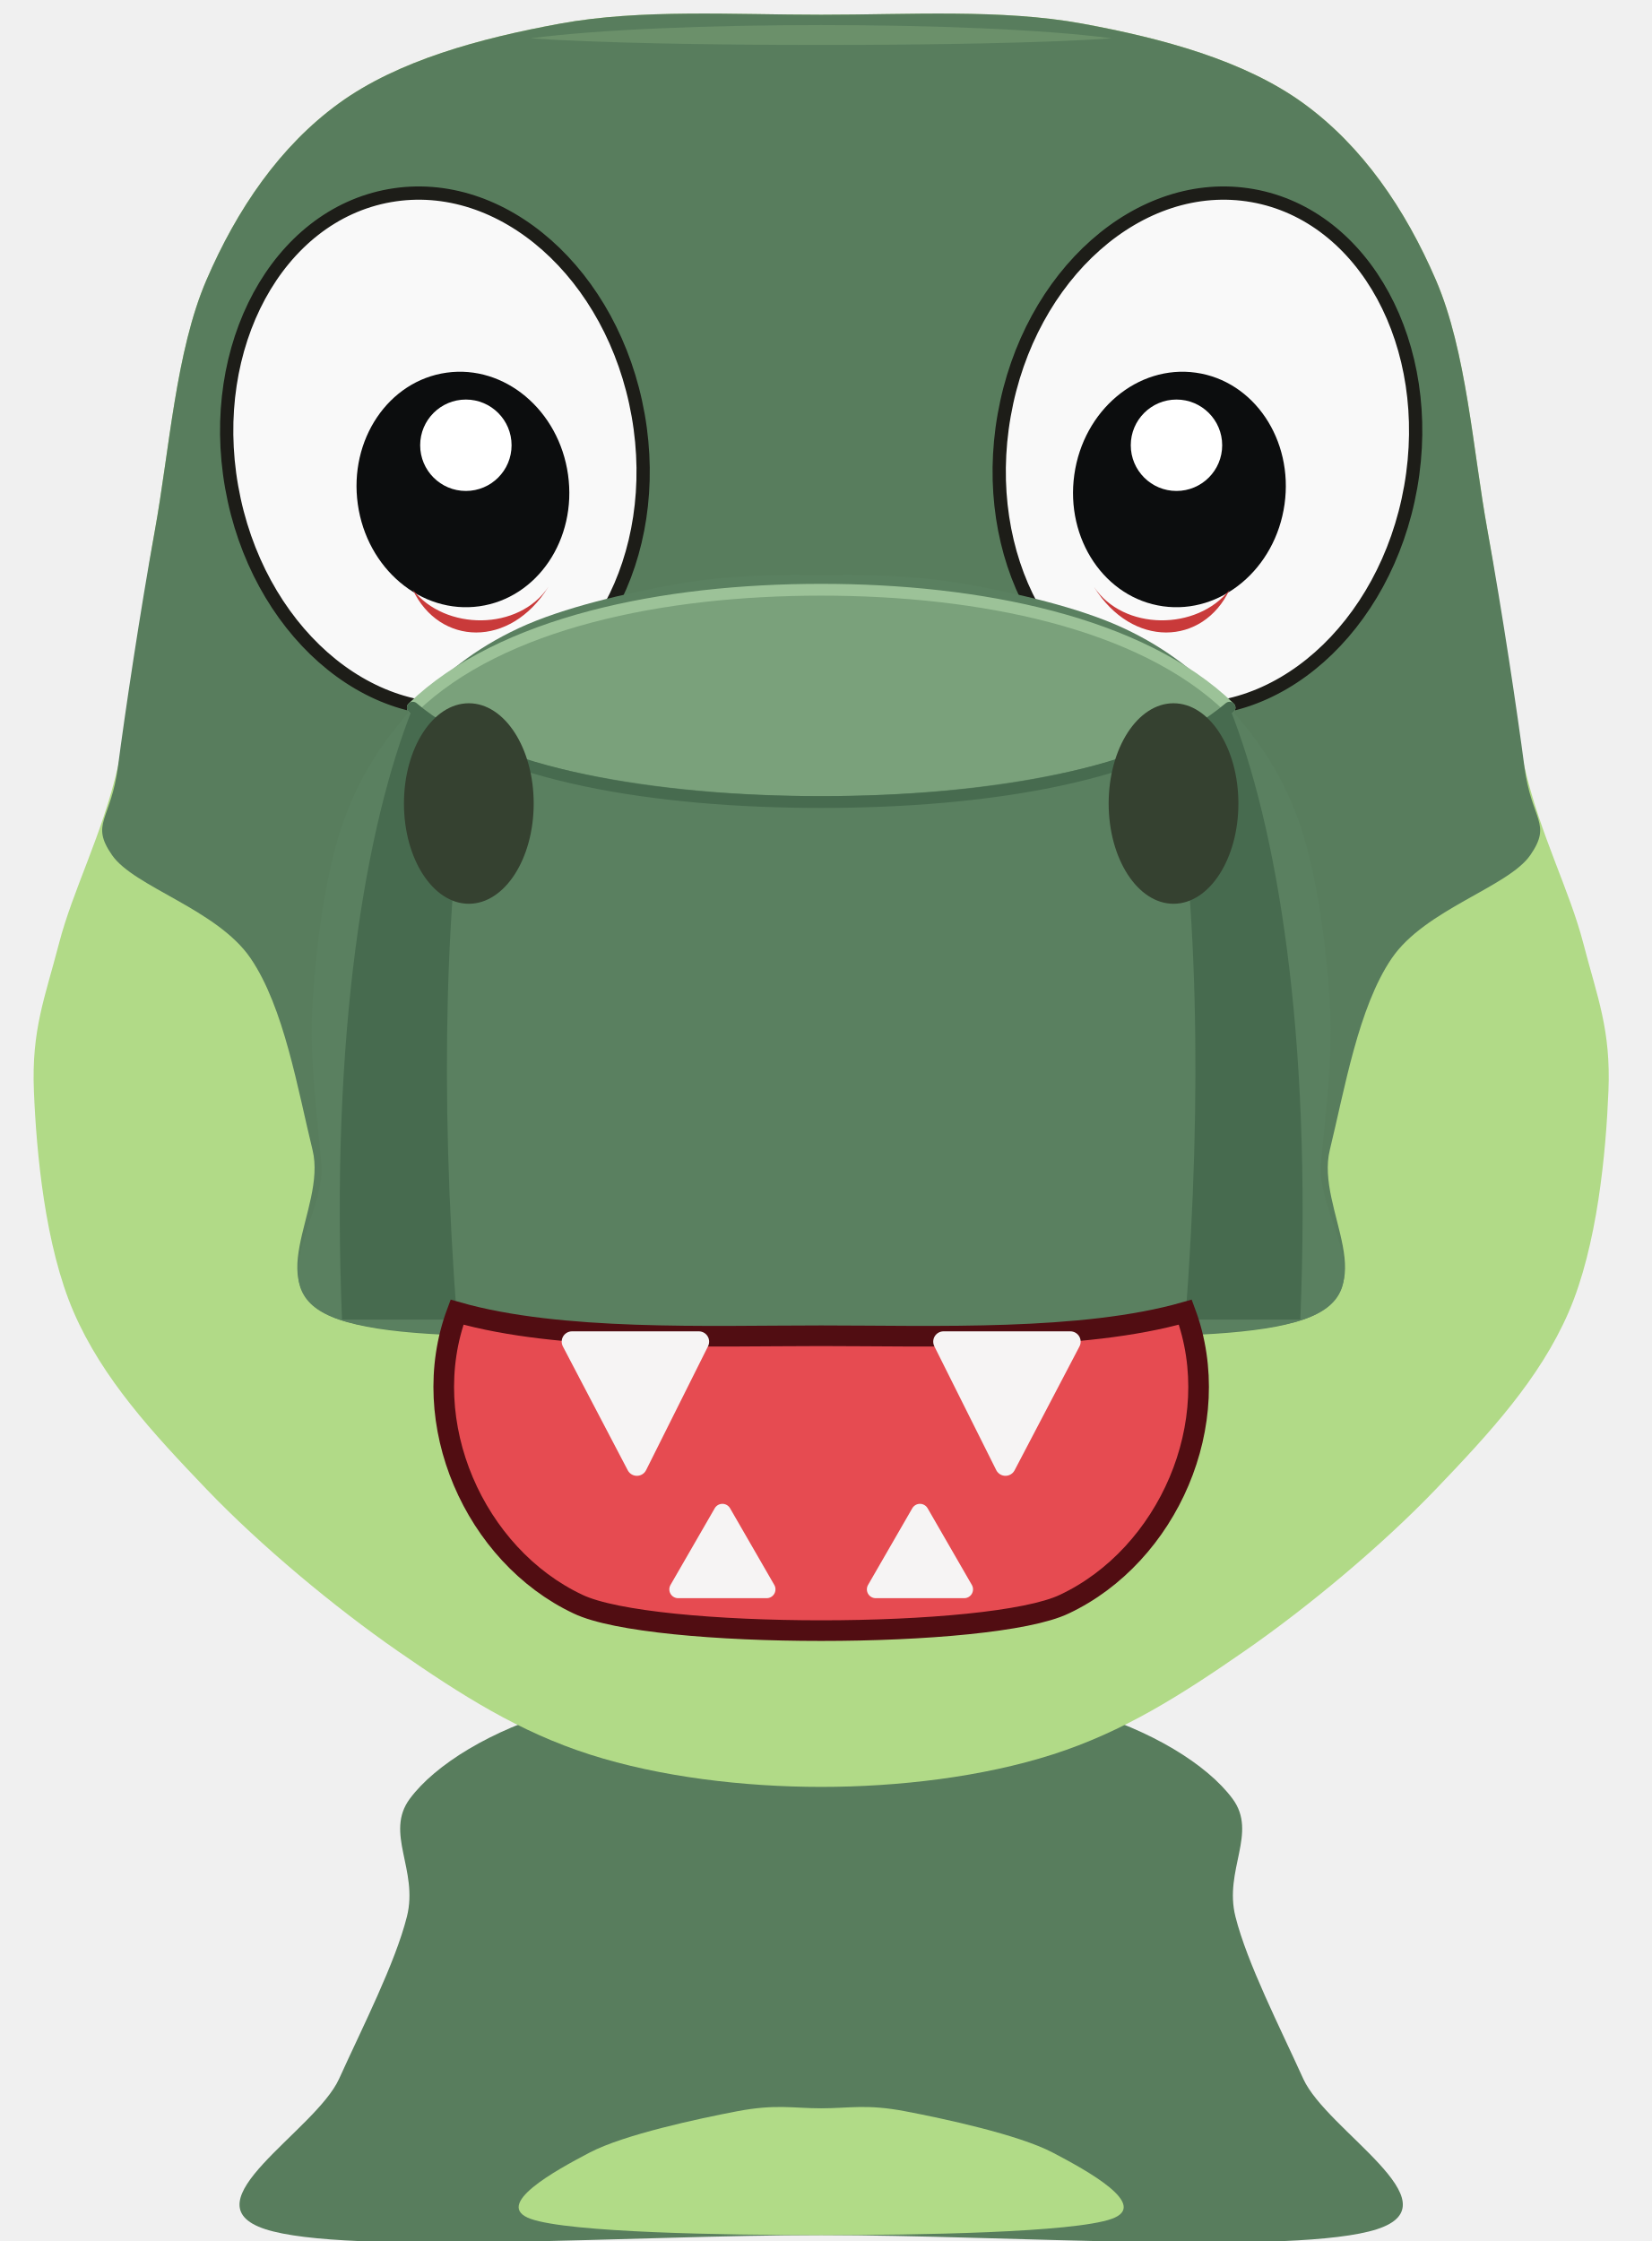
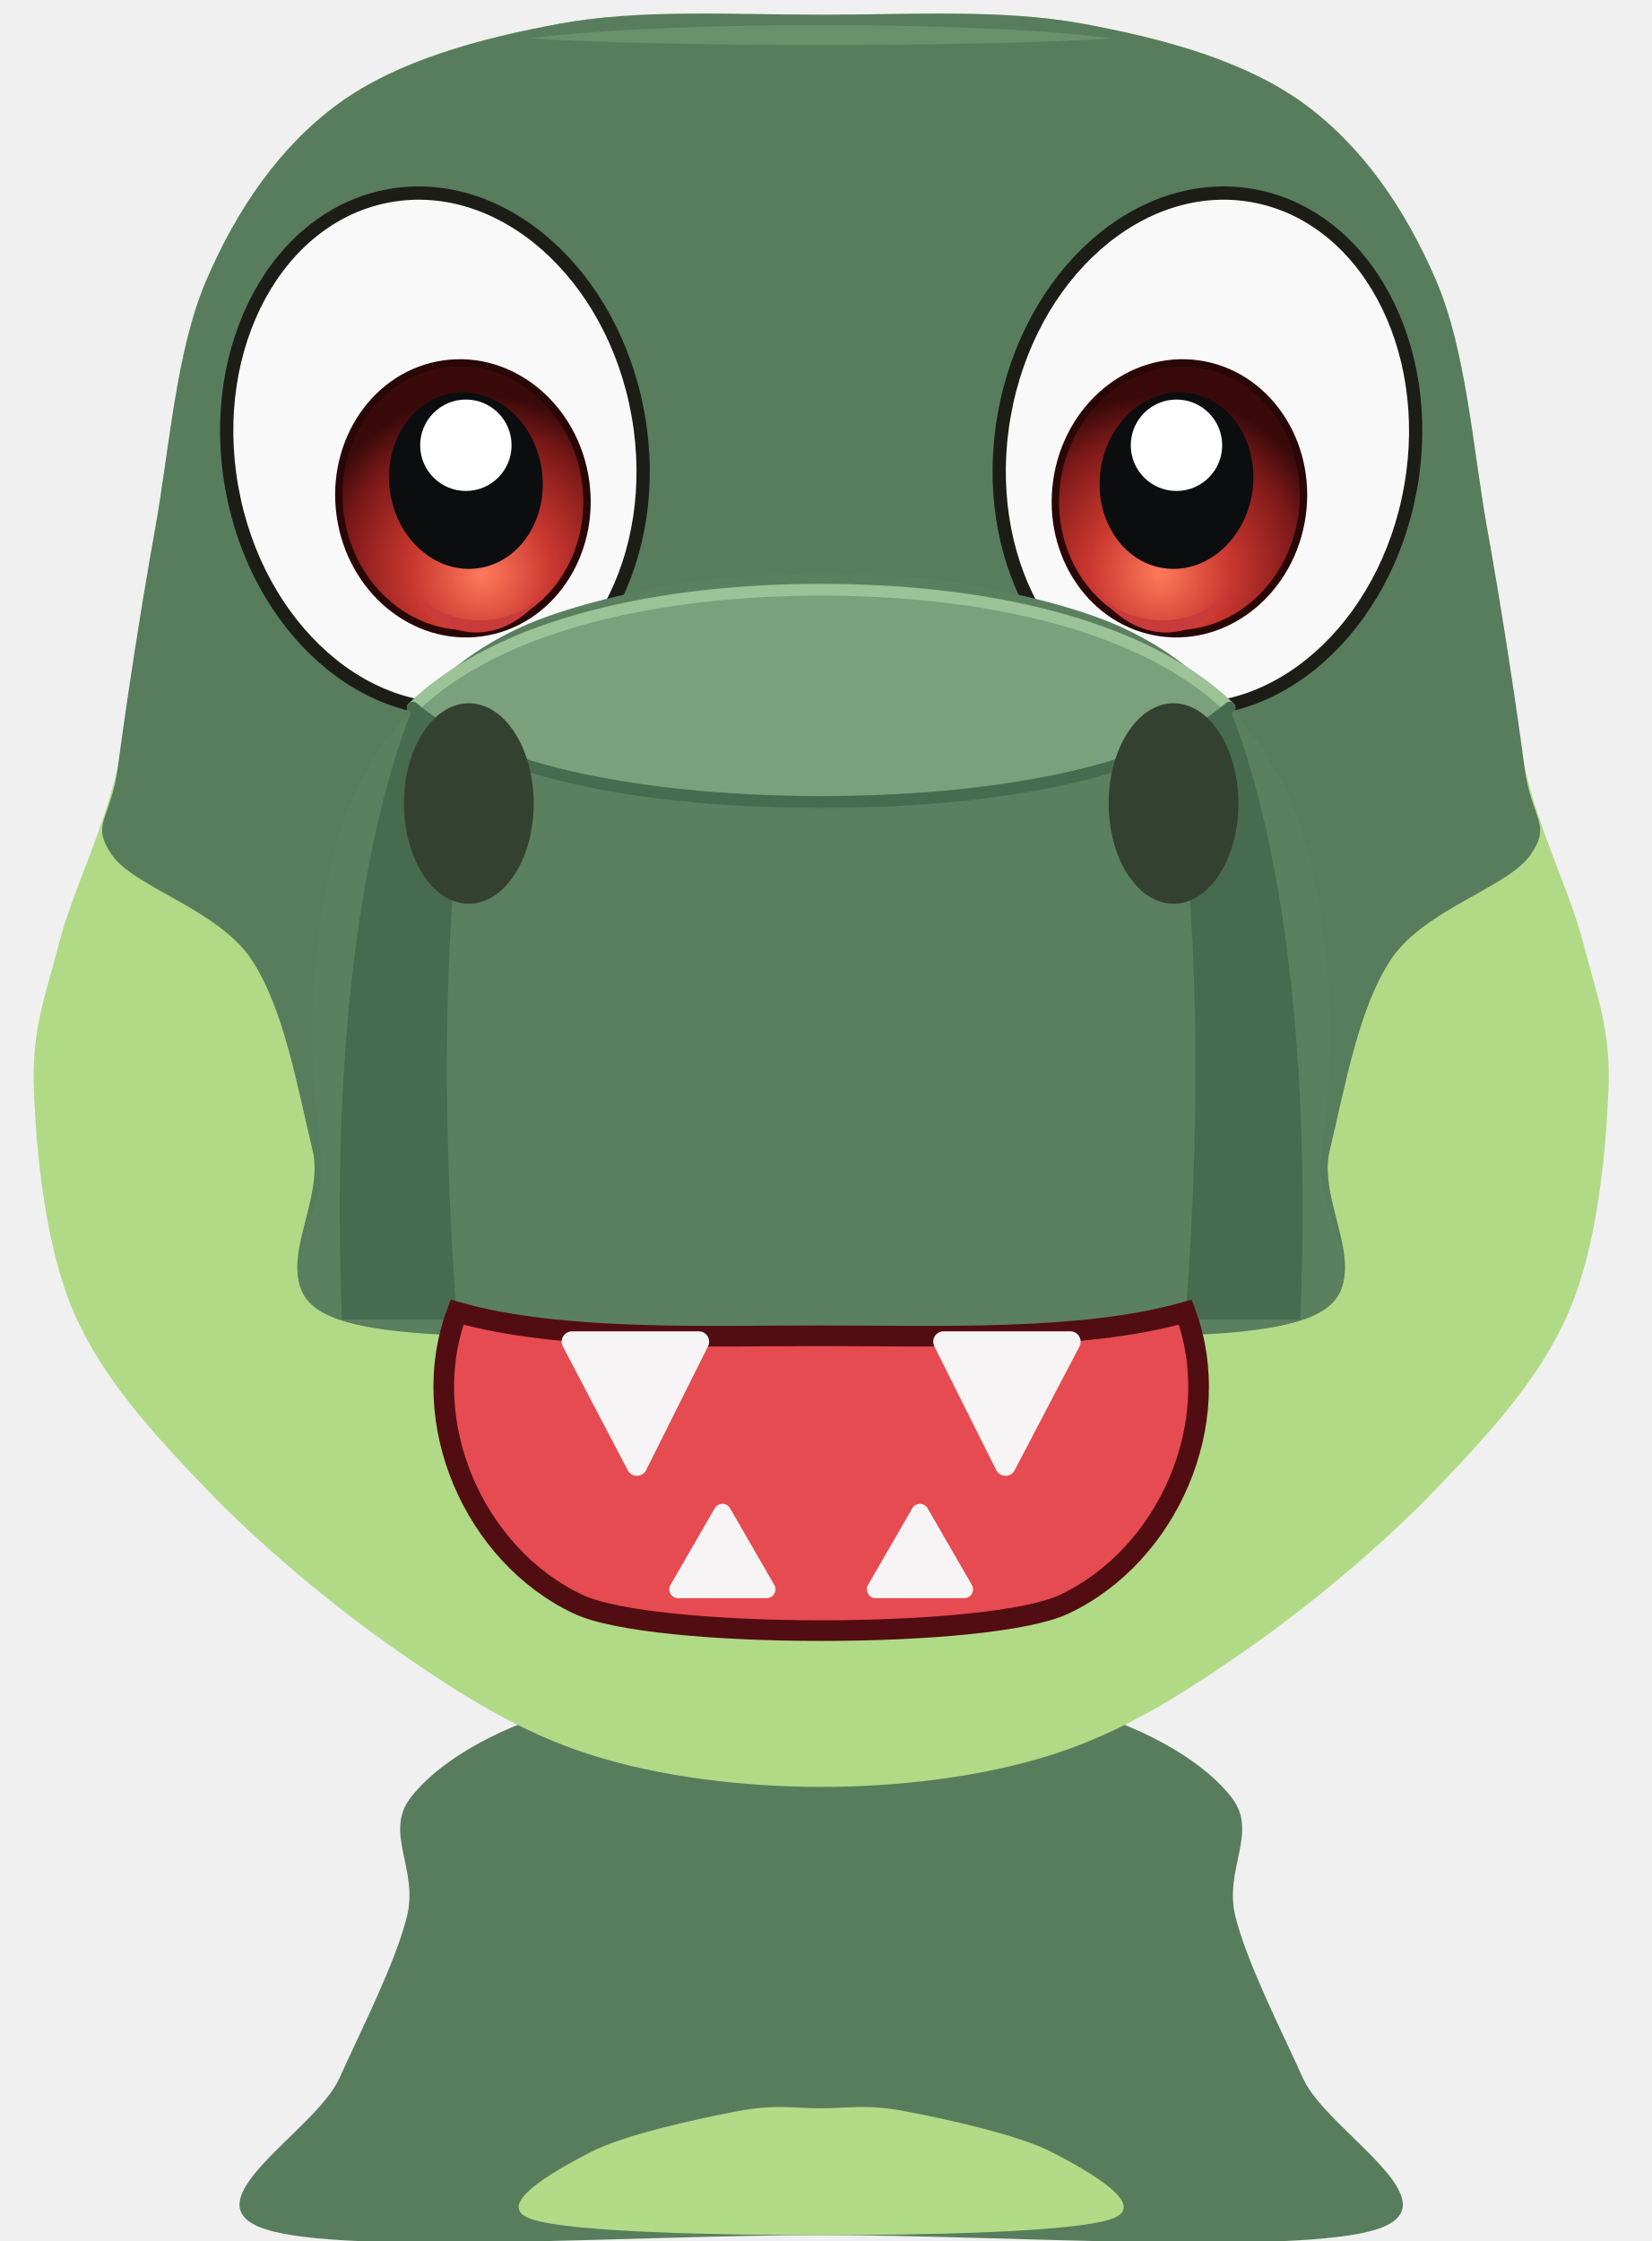
<svg xmlns="http://www.w3.org/2000/svg" viewBox="20 40 1120 1520">
-   <defs />
+   <defs>
+     <radialGradient id="gr-iris-l" gradientUnits="userSpaceOnUse" cx="340" cy="430" r="120">
+       <stop offset="0" stop-color="#ff7a5c" />
+       <stop offset="0.4" stop-color="#c9372f" />
+       <stop offset="0.8" stop-color="#7a1818" />
+       <stop offset="1" stop-color="#3a0a0a" />
+     </radialGradient>
+   </defs>
  <g id="chest">
    <path id="p-chest" d="M577.0 1180.0C518.0 1180.0 446.5 1186.7 400.0 1200.0C353.5 1213.3 315.3 1236.7 298.0 1260.0C280.7 1283.3 304.0 1308.3 296.0 1340.0C288.0 1371.7 266.0 1414.7 250.0 1450.0C234.0 1485.3 145.5 1534.3 200.0 1552.0C254.5 1569.7 451.3 1556.0 577.0 1556.0C702.7 1556.0 899.5 1569.7 954.0 1552.0C1008.5 1534.3 920.0 1485.3 904.0 1450.0C888.0 1414.7 866.0 1371.7 858.0 1340.0C850.0 1308.3 873.3 1283.3 856.0 1260.0C838.7 1236.7 800.5 1213.3 754.0 1200.0C707.5 1186.7 636.0 1180.0 577.0 1180.0Z" fill="#587d5d" />
  </g>
  <g id="belly">
    <path id="p-belly" d="M577.0 1470.0C558.0 1470.0 546.2 1467.0 520.0 1472.0C493.8 1477.0 443.3 1487.8 420.0 1500.0C396.7 1512.2 353.8 1535.7 380.0 1545.0C406.2 1554.3 511.3 1556.0 577.0 1556.0C642.7 1556.0 747.8 1554.3 774.0 1545.0C800.2 1535.7 757.3 1512.2 734.0 1500.0C710.7 1487.8 660.2 1477.0 634.0 1472.0C607.8 1467.0 596.0 1470.0 577.0 1470.0Z" fill="#b1db87" />
  </g>
  <g id="silhouette">
    <path id="p-silhouette" d="M577.0 50.0C518.0 50.0 454.5 46.0 400.0 56.0C345.5 66.0 290.0 81.0 250.0 110.0C210.0 139.0 180.8 181.7 160.0 230.0C139.2 278.3 135.0 345.0 125.0 400.0C115.0 455.0 110.8 513.3 100.0 560.0C89.2 606.7 69.5 643.3 60.0 680.0C50.5 716.7 41.3 738.3 43.0 780.0C44.7 821.7 50.5 885.0 70.0 930.0C89.5 975.0 123.3 1011.7 160.0 1050.0C196.7 1088.3 246.7 1130.0 290.0 1160.0C333.3 1190.0 372.2 1214.7 420.0 1230.0C467.8 1245.3 524.7 1252.0 577.0 1252.0C629.3 1252.0 686.2 1245.3 734.0 1230.0C781.8 1214.7 820.7 1190.0 864.0 1160.0C907.3 1130.0 957.3 1088.3 994.0 1050.0C1030.7 1011.7 1064.5 975.0 1084.0 930.0C1103.5 885.0 1109.3 821.7 1111.0 780.0C1112.7 738.3 1103.5 716.7 1094.0 680.0C1084.5 643.3 1064.8 606.7 1054.0 560.0C1043.2 513.3 1039.0 455.0 1029.0 400.0C1019.0 345.0 1014.8 278.3 994.0 230.0C973.2 181.7 944.0 139.0 904.0 110.0C864.0 81.0 808.5 66.0 754.0 56.0C699.5 46.0 636.0 50.0 577.0 50.0Z" fill="#b1da87" />
  </g>
  <g id="head">
    <path id="p-head" d="M577.0 50.0C518.0 50.0 454.5 46.0 400.0 56.0C345.5 66.0 290.0 81.0 250.0 110.0C210.0 139.0 180.8 181.7 160.0 230.0C139.2 278.3 135.0 345.0 125.0 400.0C115.0 455.0 104.8 523.3 100.0 560.0C95.2 596.7 81.0 598.3 96.0 620.0C111.0 641.7 167.3 656.7 190.0 690.0C212.7 723.3 222.0 779.2 232.0 820.0C242.0 860.8 192.5 914.7 250.0 935.0C307.5 955.3 468.0 942.0 577.0 942.0C686.0 942.0 846.5 955.3 904.0 935.0C961.5 914.7 912.0 860.8 922.0 820.0C932.0 779.2 941.3 723.3 964.0 690.0C986.7 656.7 1043.0 641.7 1058.0 620.0C1073.0 598.3 1058.8 596.7 1054.0 560.0C1049.2 523.3 1039.0 455.0 1029.0 400.0C1019.0 345.0 1014.8 278.3 994.0 230.0C973.2 181.7 944.0 139.0 904.0 110.0C864.0 81.0 808.5 66.0 754.0 56.0C699.5 46.0 636.0 50.0 577.0 50.0Z" fill="#587d5d" />
  </g>
  <g id="head-top-shade">
    <path d="M380 66 C470 54 684 54 774 66 C690 72 464 72 380 66 Z" fill="#6b906a" />
  </g>
  <g id="eye-white-l">
    <ellipse cx="315.0" cy="346.0" rx="140.0" ry="176.0" transform="rotate(-10.0 315.0 346.0)" fill="#f9f9f9" stroke="#1d1d18" stroke-width="9" />
  </g>
  <g id="eye-white-r">
    <use href="#eye-white-l" transform="translate(1154.0 0) scale(-1 1)" />
  </g>
+   <g id="iris-l">
+     <ellipse cx="334.0" cy="378.0" rx="84.0" ry="92.0" transform="rotate(-8.0 334.0 378.0)" fill="url(#gr-iris-l)" stroke="#2a0707" stroke-width="5" />
+   </g>
+   <g id="iris-r">
+     <use href="#iris-l" transform="translate(1154.0 0) scale(-1 1)" />
+   </g>
  <g id="pupil-l">
-     <ellipse cx="334.0" cy="372.0" rx="72.0" ry="80.0" transform="rotate(-8.0 334.0 372.0)" fill="#0c0d0e" />
+     <ellipse cx="336.0" cy="366.0" rx="52.0" ry="60.0" transform="rotate(-8.0 336.0 366.0)" fill="#0c0d0e" />
  </g>
  <g id="pupil-r">
    <use href="#pupil-l" transform="translate(1154.0 0) scale(-1 1)" />
  </g>
  <g id="pupil-glow-l">
    <path d="M300 440 C318 478 366 480 392 438 C372 468 322 468 300 440 Z" fill="#c93a3a" />
  </g>
  <g id="pupil-glow-r">
    <use href="#pupil-glow-l" transform="translate(1154.0 0) scale(-1 1)" />
  </g>
  <g id="glint-l">
    <circle cx="336" cy="342" r="31" fill="#ffffff" />
  </g>
  <g id="glint-r">
    <use href="#glint-l" transform="translate(1154.0 0) scale(-1 1)" />
  </g>
  <g id="snout-shadow">
    <path d="M300 520 C340 470 470 448 577 448 C684 448 814 470 854 520 C870 640 860 800 840 935 L314 935 C294 800 284 640 300 520 Z" fill="#3f5f47" />
  </g>
  <g id="snout">
    <path id="p-snout" d="M577.0 430.0C544.7 430.0 514.2 430.0 480.0 436.0C445.8 442.0 402.0 452.0 372.0 466.0C342.0 480.0 320.0 497.7 300.0 520.0C280.0 542.3 263.3 566.7 252.0 600.0C240.7 633.3 234.3 681.7 232.0 720.0C229.7 758.3 235.0 794.2 238.0 830.0C241.0 865.8 193.5 916.3 250.0 935.0C306.5 953.7 468.0 942.0 577.0 942.0C686.0 942.0 847.5 953.7 904.0 935.0C960.5 916.3 913.0 865.8 916.0 830.0C919.0 794.2 924.3 758.3 922.0 720.0C919.7 681.7 913.3 633.3 902.0 600.0C890.7 566.7 874.0 542.3 854.0 520.0C834.0 497.7 812.0 480.0 782.0 466.0C752.0 452.0 708.2 442.0 674.0 436.0C639.8 430.0 609.3 430.0 577.0 430.0Z" fill="#5a8060" />
  </g>
  <g id="snout-side-l">
    <path d="M300 520 C268 600 244 740 252 935 L330 935 C318 780 322 640 340 540 Z" fill="#476b4f" />
  </g>
  <g id="snout-side-r">
    <use href="#snout-side-l" transform="translate(1154.0 0) scale(-1 1)" />
  </g>
  <g id="snout-top-plane">
    <path d="M300 520 C360 462 470 440 577 440 C684 440 794 462 854 520 C800 560 690 580 577 580 C464 580 354 560 300 520 Z" fill="#7aa17b" />
  </g>
  <g id="snout-top-edge">
    <path d="M300 520 C360 462 470 440 577 440 C684 440 794 462 854 520" stroke="#9cc298" stroke-width="8" stroke-linecap="round" fill="none" />
  </g>
  <g id="snout-front-edge">
    <path d="M300 520 C354 566 464 584 577 584 C690 584 800 566 854 520" stroke="#476b4f" stroke-width="8" stroke-linecap="round" fill="none" />
  </g>
  <g id="mouth">
    <path d="M330 930 C400 950 500 946 577 946 C654 946 754 950 824 930 C852 1005 812 1095 742 1128 C692 1152 462 1152 412 1128 C342 1095 302 1005 330 930 Z" fill="#e64b51" />
  </g>
  <g id="mouth-outline">
    <path d="M330 930 C400 950 500 946 577 946 C654 946 754 950 824 930 C852 1005 812 1095 742 1128 C692 1152 462 1152 412 1128 C342 1095 302 1005 330 930 Z" stroke="#510d12" stroke-width="14" stroke-linecap="round" fill="none" />
  </g>
  <g id="fang-upper-l">
    <path d="M408 950 L494 950 L452 1034 Z" fill="#f6f4f4" stroke="#f6f4f4" stroke-width="14" stroke-linejoin="round" />
  </g>
  <g id="fang-upper-r">
    <use href="#fang-upper-l" transform="translate(1154.0 0) scale(-1 1)" />
  </g>
  <g id="fang-lower-l">
    <path d="M480 1118 L540 1118 L510 1066 Z" fill="#f6f4f4" stroke="#f6f4f4" stroke-width="12" stroke-linejoin="round" />
  </g>
  <g id="fang-lower-r">
    <use href="#fang-lower-l" transform="translate(1154.0 0) scale(-1 1)" />
  </g>
  <g id="nostril-l">
    <ellipse cx="338.0" cy="585.0" rx="44.0" ry="68.0" transform="rotate(0.0 338.0 585.0)" fill="#354130" />
  </g>
  <g id="nostril-r">
    <use href="#nostril-l" transform="translate(1154.0 0) scale(-1 1)" />
  </g>
</svg>
